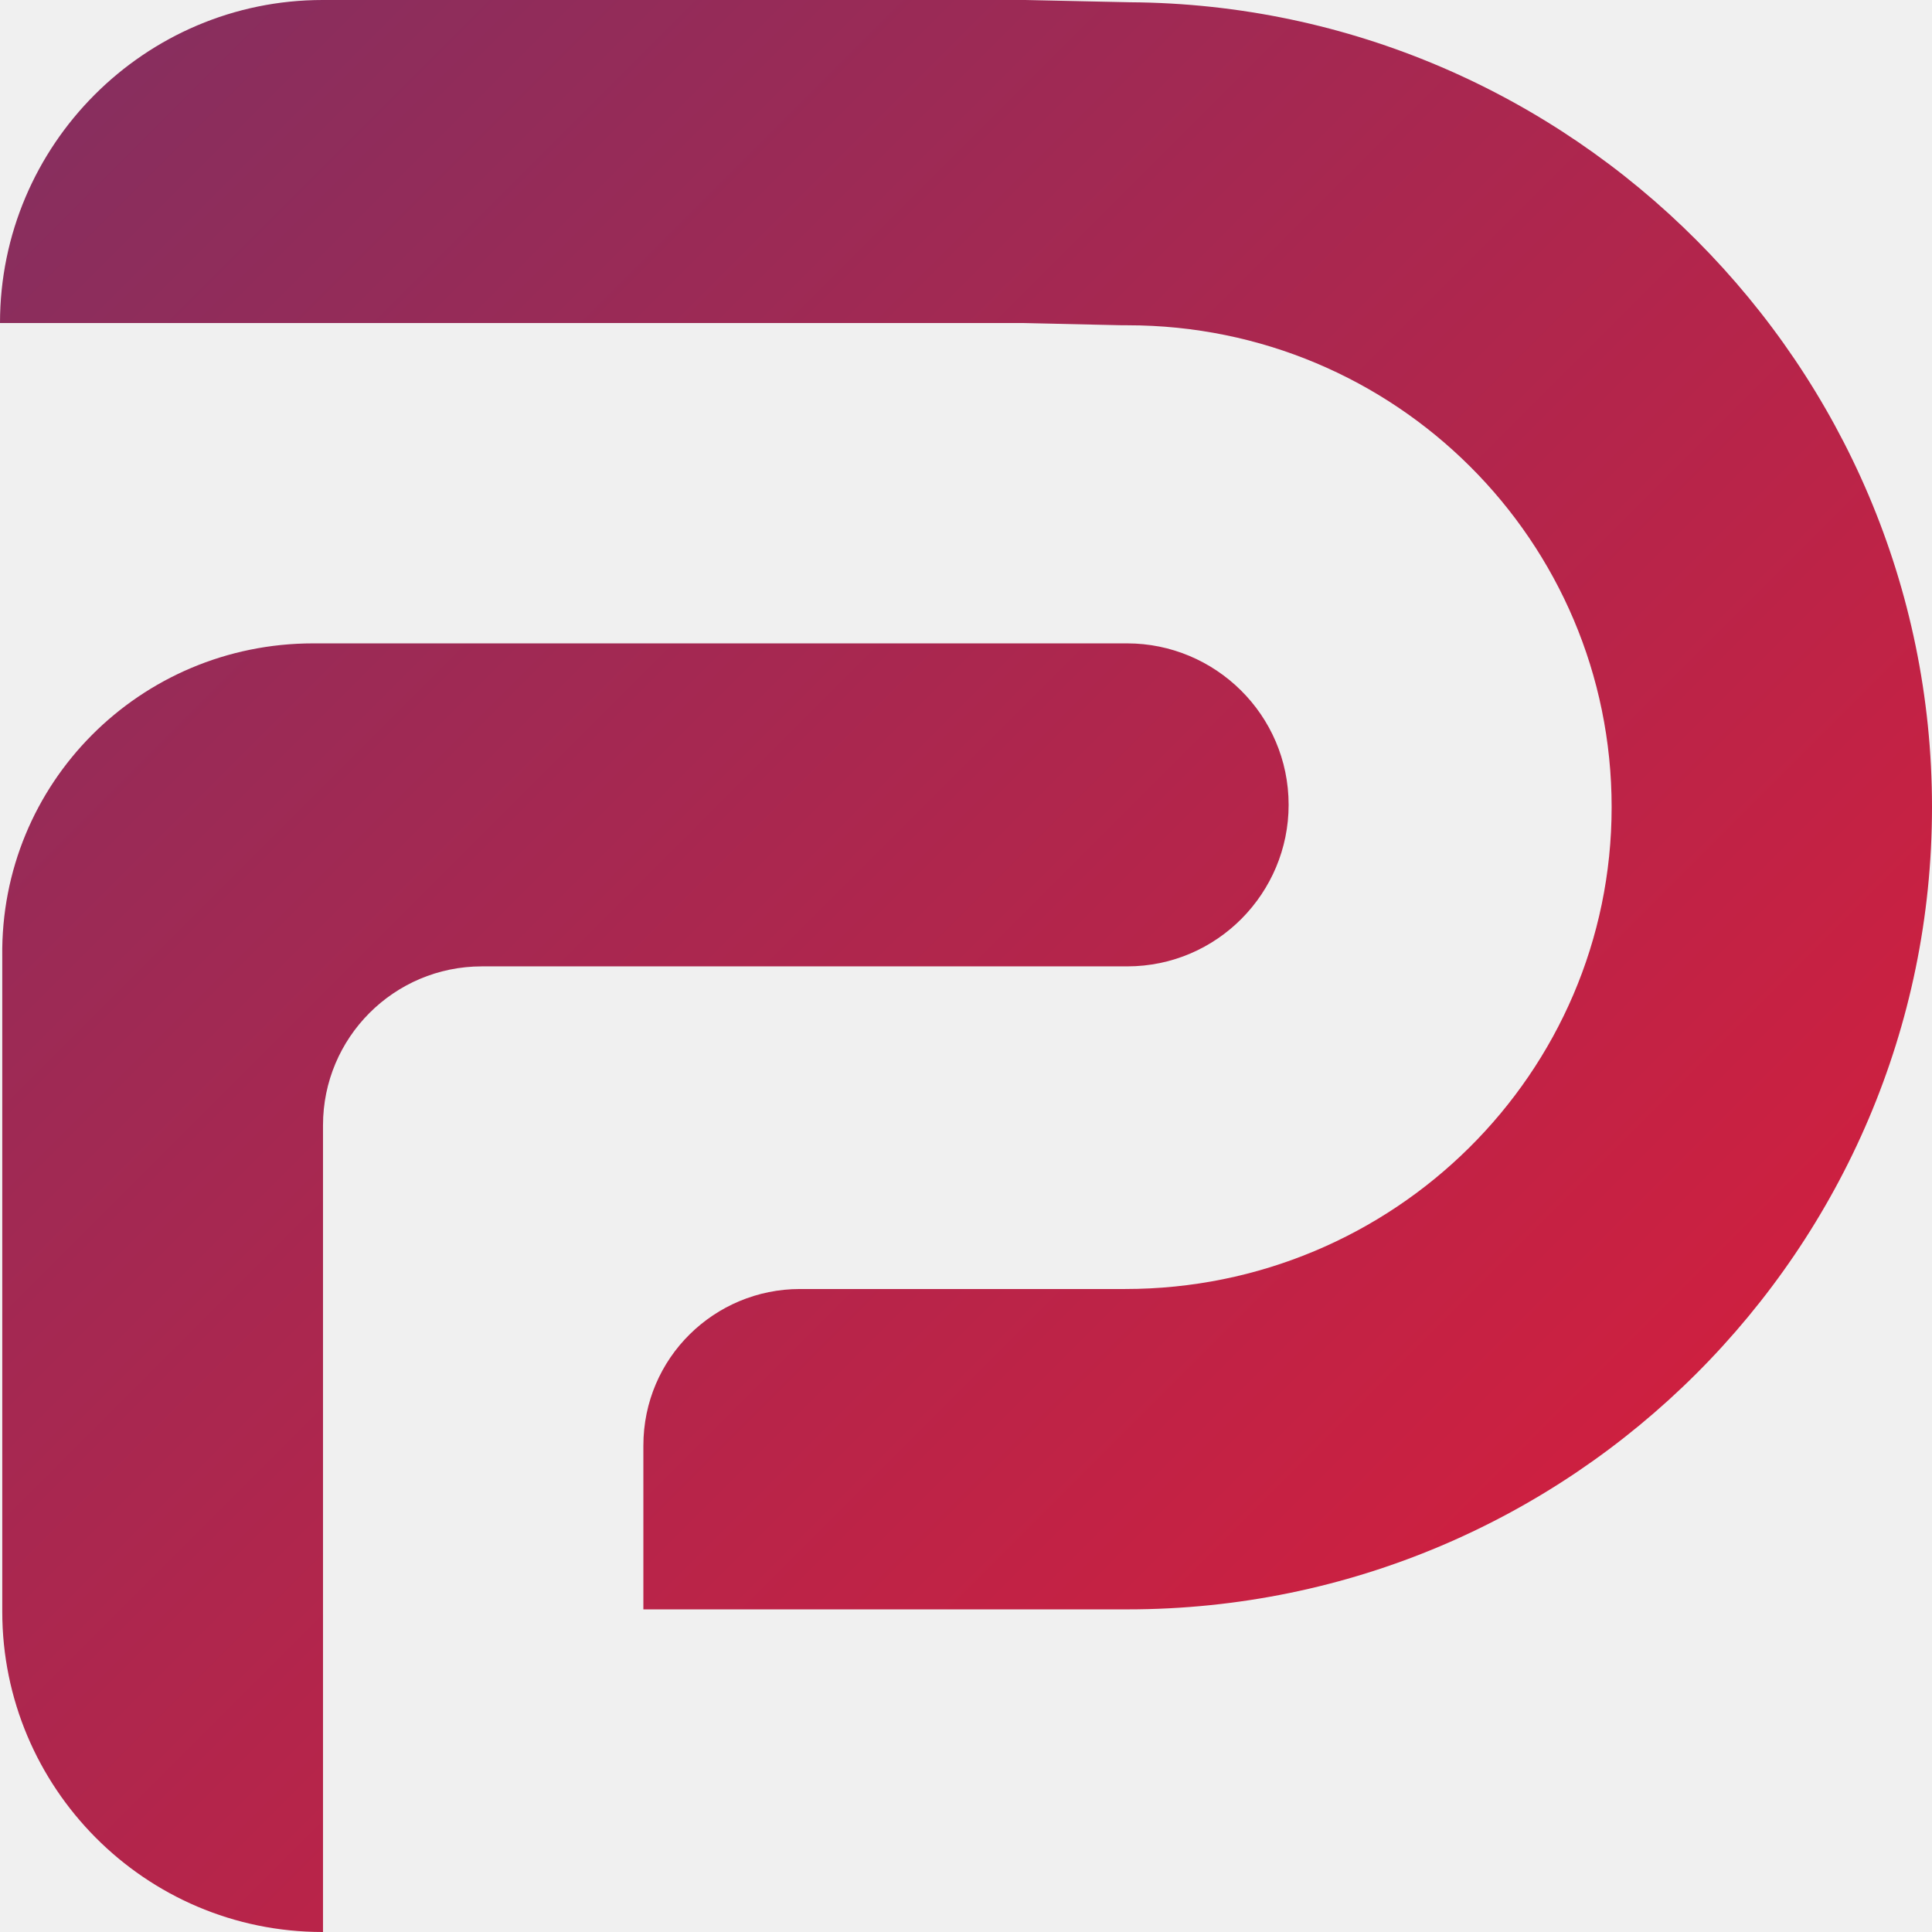
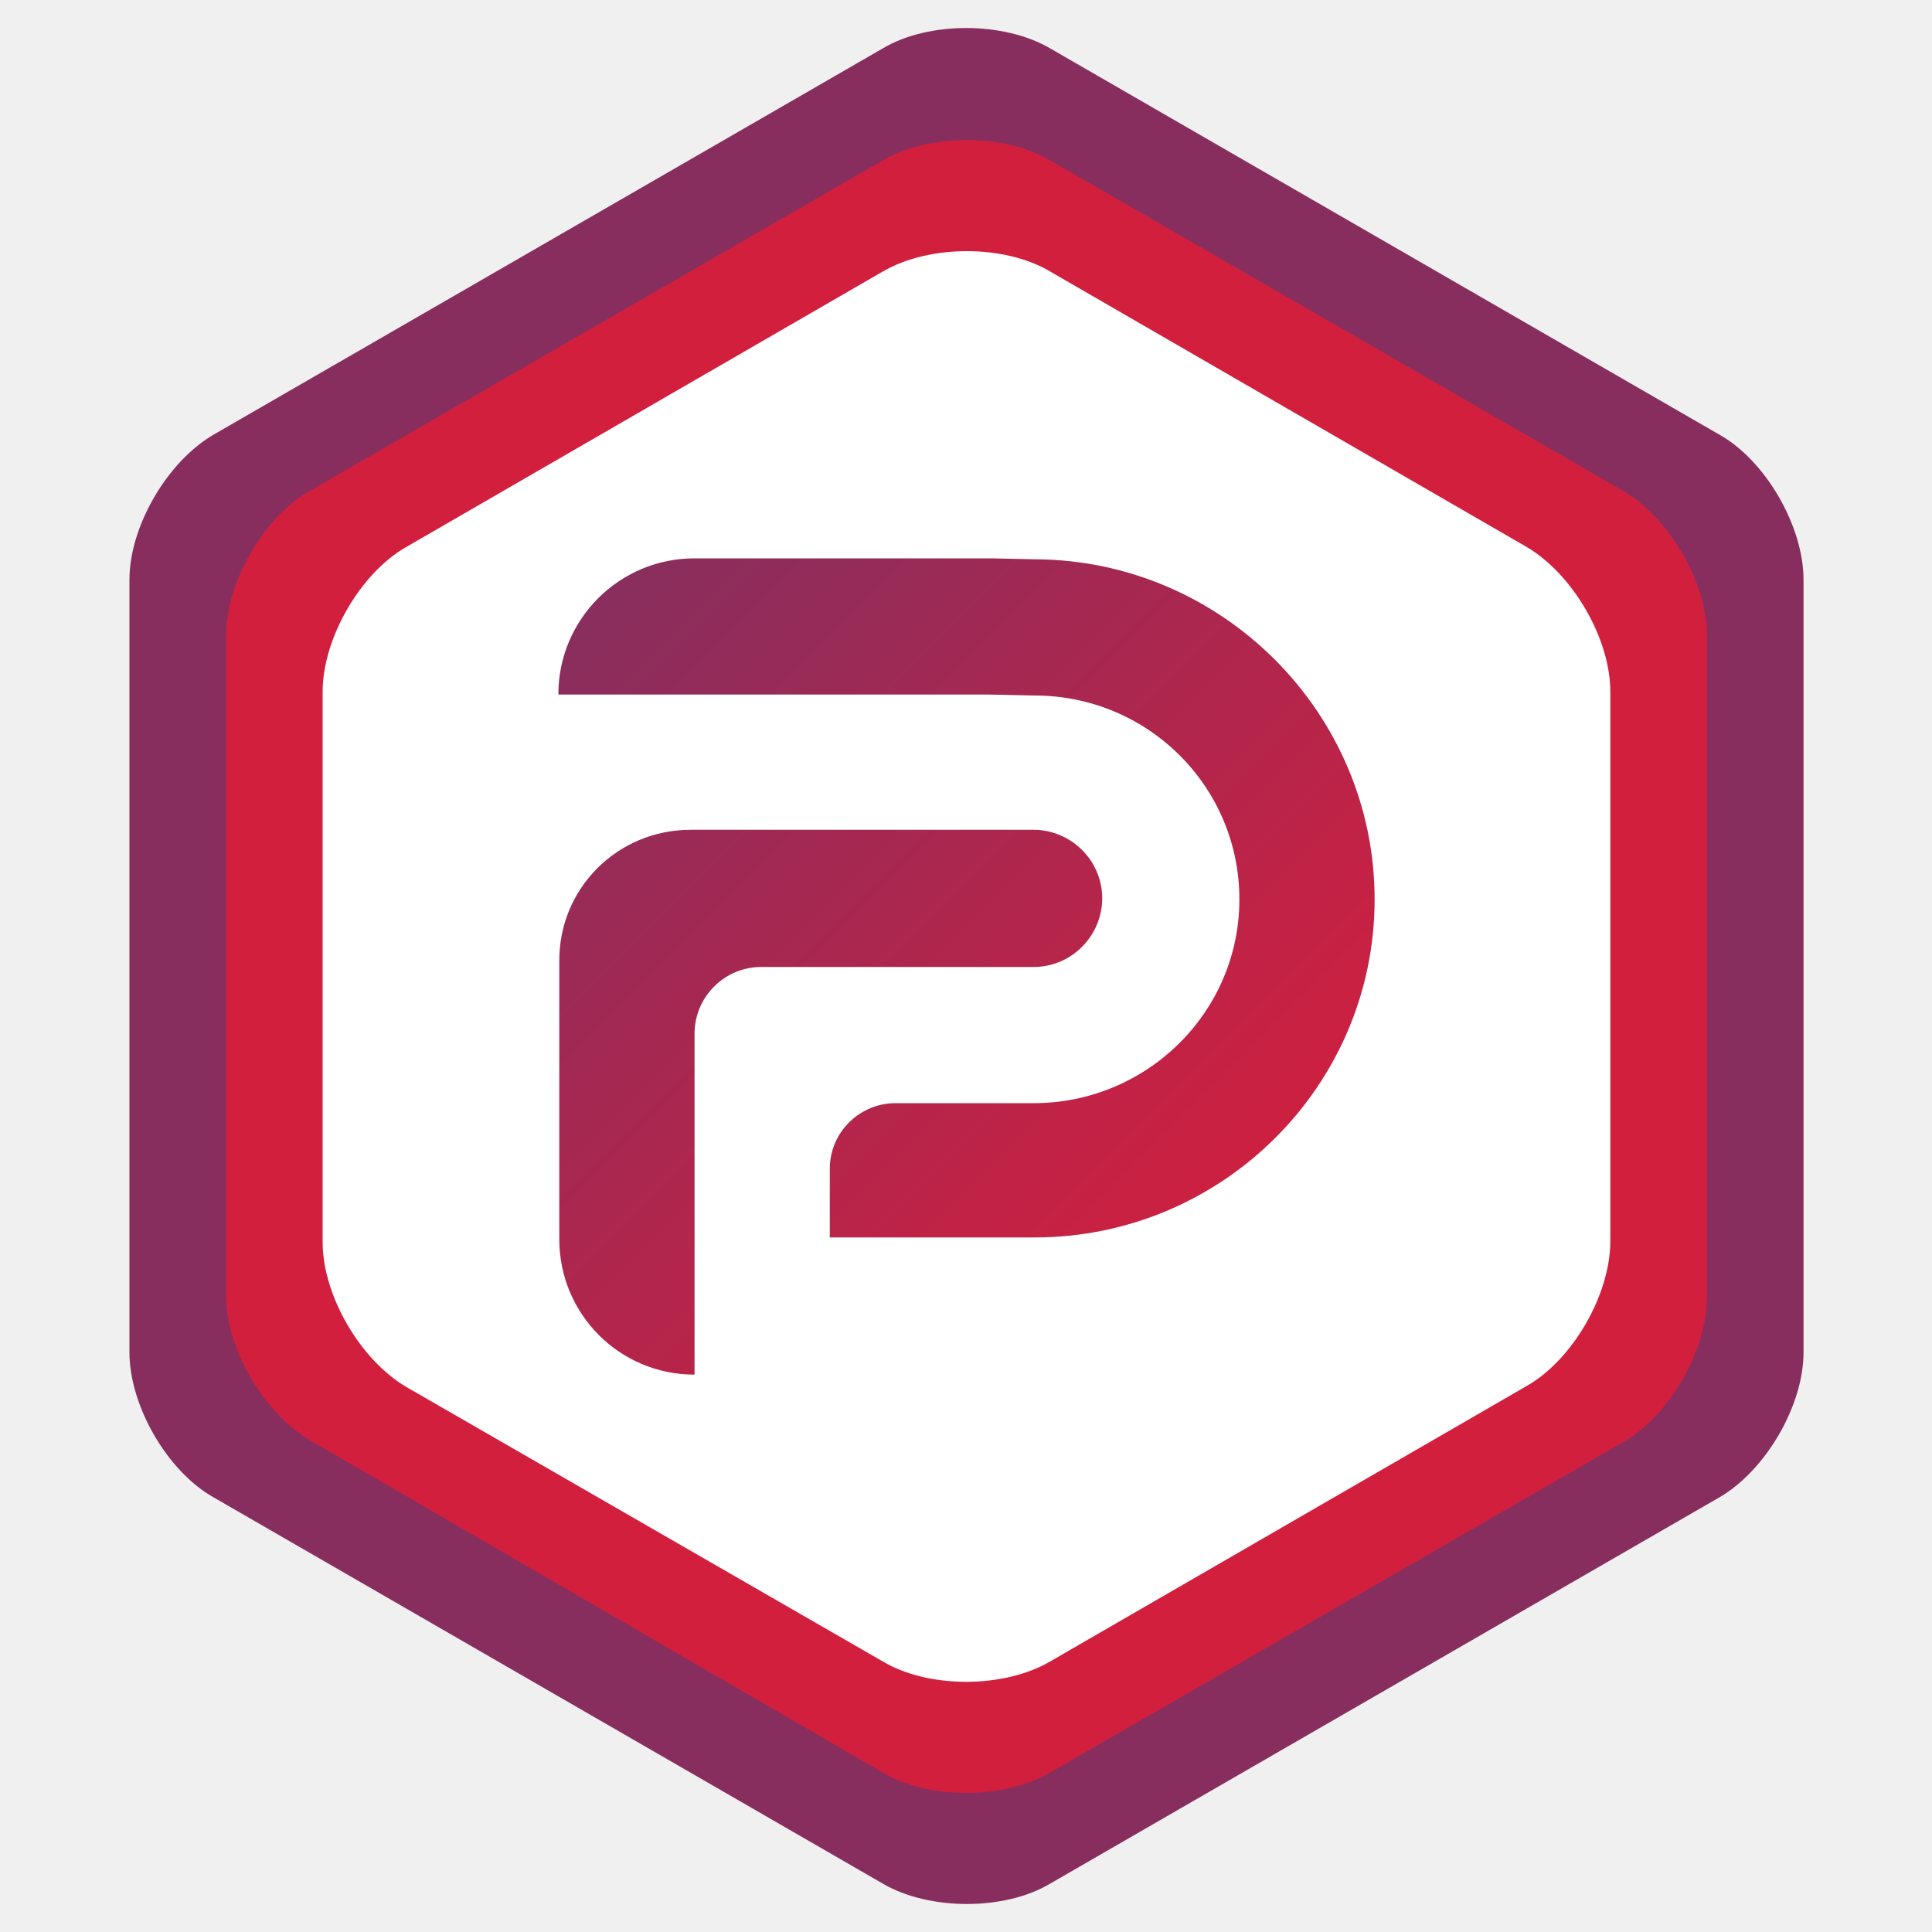
- <svg xmlns="http://www.w3.org/2000/svg" version="1.1" id="Layer_1" x="0px" y="0px" viewBox="0 0 512 512" style="enable-background:new 0 0 512 512;" xml:space="preserve">
+ <svg xmlns="http://www.w3.org/2000/svg" version="1.1" id="Layer_1" x="0px" y="0px" viewBox="0 0 200 200" style="enable-background:new 0 0 200 200;" xml:space="preserve">
  <style type="text/css">
- 	.st0{fill:url(#SVGID_1_);}
- 	.st1{fill:url(#SVGID_2_);}
+ 	.st0{fill:#882E5E;}
+ 	.st1{fill:#D21F3E;}
+ 	.st2{fill:#FFFFFF;}
+ 	.st3{fill:url(#SVGID_1_);}
+ 	.st4{fill:url(#SVGID_2_);}
</style>
+   <path class="st0" d="M22.1,45c-4.8,2.8-8.7,9.5-8.7,15v80c0,5.5,3.9,12.3,8.7,15l69.3,40c4.8,2.8,12.6,2.8,17.3,0l69.3-40  c4.8-2.8,8.7-9.5,8.7-15V60c0-5.5-3.9-12.3-8.7-15L108.7,5c-4.8-2.8-12.6-2.8-17.3,0L22.1,45z" />
+   <path class="st1" d="M32.1,149.1c-4.8-2.8-8.7-9.5-8.7-15V65.8c0-5.5,3.9-12.3,8.7-15l59.3-34.2c4.8-2.8,12.6-2.8,17.3,0l59.3,34.2  c4.8,2.8,8.7,9.5,8.7,15v68.5c0,5.5-3.9,12.3-8.7,15l-59.3,34.2c-4.8,2.8-12.6,2.8-17.3,0L32.1,149.1z" />
+   <path class="st2" d="M42.1,143.6c-4.8-2.8-8.7-9.5-8.7-15v-57c0-5.5,3.9-12.3,8.7-15l49.3-28.5c4.8-2.8,12.6-2.8,17.3,0l49.3,28.5  c4.8,2.8,8.7,9.5,8.7,15v56.9c0,5.5-3.9,12.3-8.7,15l-49.3,28.5c-4.8,2.8-12.6,2.8-17.3,0L42.1,143.6z" />
+   <path d="M100,100" />
  <g>
-     <linearGradient id="SVGID_1_" gradientUnits="userSpaceOnUse" x1="56.203" y1="-60.779" x2="467.23" y2="350.247" gradientTransform="matrix(1 0 0 1 0 52)">
+     <linearGradient id="SVGID_1_" gradientUnits="userSpaceOnUse" x1="67.025" y1="507.698" x2="134.86" y2="439.862" gradientTransform="matrix(1 0 0 -1 0 564)">
      <stop offset="0" style="stop-color:#882E5E" />
      <stop offset="1" style="stop-color:#D21F3E" />
    </linearGradient>
-     <path class="st0" d="M298.8,426.5H170.5v-43.4c0-23.3,18.9-41.5,41.5-41.5h86.2c71.1,0,128.9-57.2,128.9-127.7   S369.8,86.2,298.8,86.2h-1.3l-27-0.6H0l0,0C0,38.4,38.4,0,85.5,0h186.2l27.7,0.6C416.4,1.3,512,96.9,512,213.9   S416.4,426.5,298.8,426.5z" />
-     <linearGradient id="SVGID_2_" gradientUnits="userSpaceOnUse" x1="-55.187" y1="50.611" x2="355.839" y2="461.638" gradientTransform="matrix(1 0 0 1 0 52)">
+     <path class="st3" d="M107.1,128.1H85.9V121c0-3.8,3.1-6.8,6.8-6.8H107c11.7,0,21.3-9.4,21.3-21.1S118.8,72,107.1,72h-0.2l-4.5-0.1   H57.8l0,0c0-7.8,6.3-14.1,14.1-14.1h30.7l4.6,0.1c19.3,0.1,35.1,15.9,35.1,35.2S126.5,128.1,107.1,128.1z" />
+     <linearGradient id="SVGID_2_" gradientUnits="userSpaceOnUse" x1="48.636" y1="489.309" x2="116.472" y2="421.474" gradientTransform="matrix(1 0 0 -1 0 564)">
      <stop offset="0" style="stop-color:#882E5E" />
      <stop offset="1" style="stop-color:#D21F3E" />
    </linearGradient>
-     <path class="st1" d="M85.5,512L85.5,512c-47.2,0-84.9-38.4-84.9-84.9V253.5c-0.6-45.9,36.5-83,82.4-83h215.7   c23.3,0,42.8,18.9,42.8,42.8l0,0c0,23.3-18.9,42.8-42.8,42.8H127.7c-23.3,0-42.1,18.9-42.1,42.1V512z" />
+     <path class="st4" d="M71.9,142.3L71.9,142.3c-7.8,0-14-6.3-14-14V99.6c-0.1-7.6,6-13.7,13.6-13.7H107c3.8,0,7.1,3.1,7.1,7.1l0,0   c0,3.8-3.1,7.1-7.1,7.1H78.8c-3.8,0-6.9,3.1-6.9,6.9L71.9,142.3L71.9,142.3z" />
  </g>
</svg>
